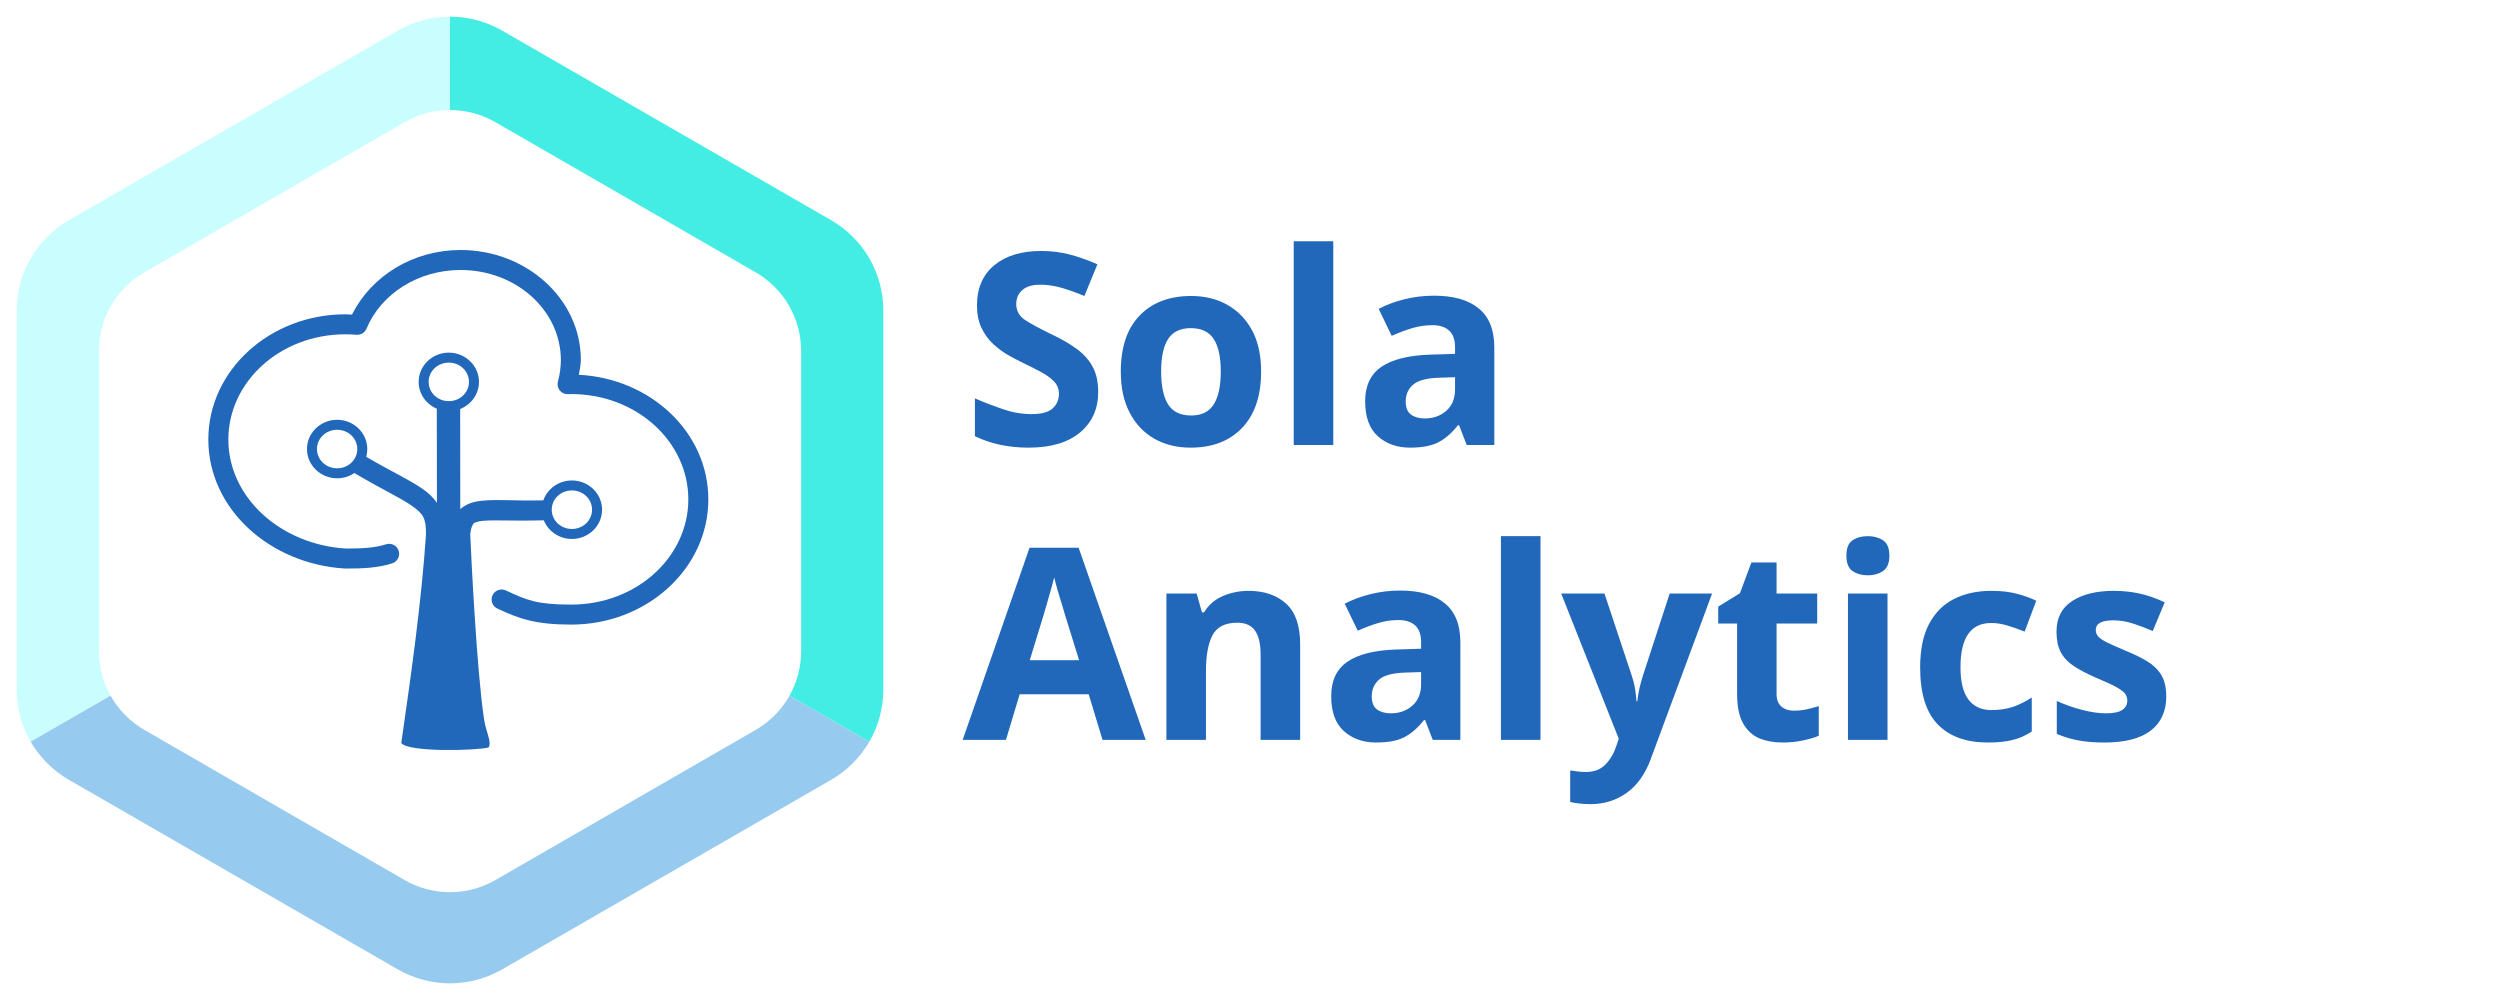
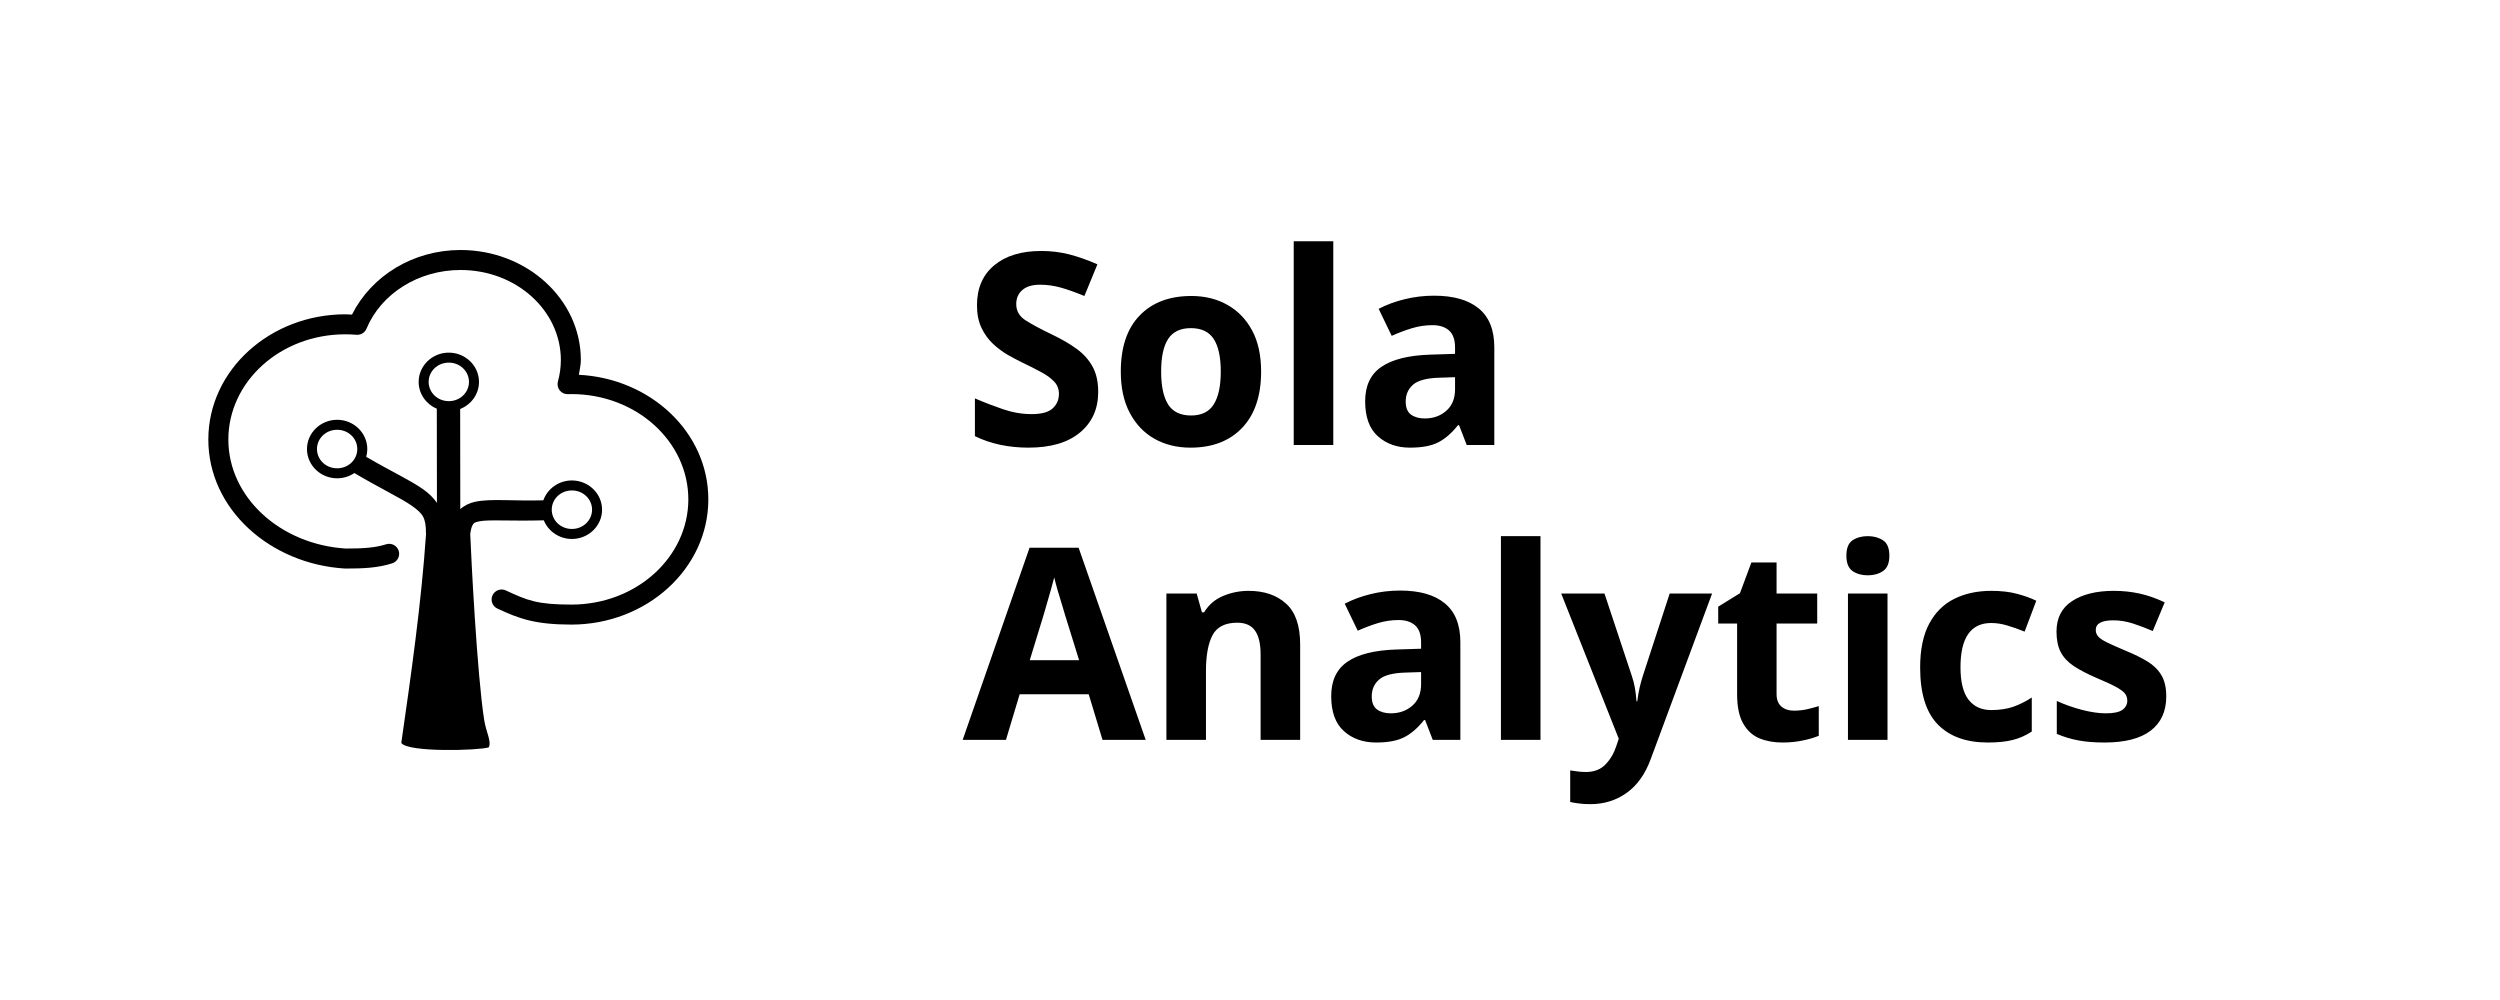
<svg xmlns="http://www.w3.org/2000/svg" xmlns:xlink="http://www.w3.org/1999/xlink" width="1500" height="600" viewBox="0 0 396.875 158.75" version="1.1" id="svg307762">
  <defs id="defs307759">
    <linearGradient id="linearGradient49849">
      <stop style="stop-color:#cafefe;stop-opacity:1" offset="0" id="stop49845" />
      <stop style="stop-color:#97caef;stop-opacity:1" offset="1" id="stop49847" />
    </linearGradient>
    <linearGradient id="linearGradient41561">
      <stop style="stop-color:#97caef;stop-opacity:1;" offset="0" id="stop41557" />
      <stop style="stop-color:#44ede4;stop-opacity:1" offset="1" id="stop41559" />
    </linearGradient>
    <linearGradient id="linearGradient35493">
      <stop style="stop-color:#cafefe;stop-opacity:1" offset="0" id="stop35489" />
      <stop style="stop-color:#44ede4;stop-opacity:1" offset="1" id="stop35491" />
    </linearGradient>
    <linearGradient id="linearGradient35485">
      <stop style="stop-color:#44ede4;stop-opacity:1;" offset="0" id="stop35481" />
      <stop style="stop-color:#44ede4;stop-opacity:0;" offset="1" id="stop35483" />
    </linearGradient>
    <linearGradient xlink:href="#linearGradient35485" id="linearGradient35487" x1="-68.527" y1="49.742" x2="-65.352" y2="49.742" gradientUnits="userSpaceOnUse" />
    <linearGradient xlink:href="#linearGradient35493" id="linearGradient35495" x1="76.017" y1="13.13" x2="100.928" y2="28.007" gradientUnits="userSpaceOnUse" />
    <linearGradient xlink:href="#linearGradient41561" id="linearGradient41563" x1="101.476" y1="130.444" x2="123.389" y2="117.694" gradientUnits="userSpaceOnUse" />
    <linearGradient xlink:href="#linearGradient49849" id="linearGradient47105" x1="11.642" y1="81.962" x2="11.608" y2="105.922" gradientUnits="userSpaceOnUse" />
  </defs>
  <g id="layer2" style="display:none">
    <path style="fill:#f5f5f5;stroke:none;stroke-width:3.175;stroke-linecap:round;stroke-linejoin:round;stroke-miterlimit:10;paint-order:markers fill stroke" id="rect1254" width="423.333" height="158.75" x="0" y="1.8873791e-15" d="m 10,0 h 403.333 a 10,10 45 0 1 10,10 v 138.75 a 10,10 135 0 1 -10,10 L 10,158.75 a 10,10 45 0 1 -10,-10 V 10 A 10,10 135 0 1 10,0 Z" />
  </g>
  <g id="layer8" style="display:none">
    <g id="layer3" style="display:inline">
      <path style="display:inline;fill:#cafefe;fill-opacity:1;stroke:none;stroke-width:0.265px;stroke-linecap:butt;stroke-linejoin:miter;stroke-opacity:1" d="M 79.363,79.441 79.376,0.212 10.586,39.818 l 10e-6,79.213" id="path989" transform="translate(-8.995838)" />
      <path style="display:inline;fill:#97caef;fill-opacity:1;stroke:none;stroke-width:0.265px;stroke-linecap:butt;stroke-linejoin:miter;stroke-opacity:1" d="M 148.166,119.031 79.376,158.638 10.586,119.031 79.363,79.441" id="path991" transform="translate(-8.995838)" />
      <path style="display:inline;fill:#44ede4;fill-opacity:1;stroke:none;stroke-width:0.265px;stroke-linecap:butt;stroke-linejoin:miter;stroke-opacity:1" d="m 79.376,0.212 -0.013,79.229 68.803,39.59 -1e-5,-79.213" id="path993" transform="translate(-8.995838)" />
    </g>
    <g id="layer1" transform="translate(-8.995838)" style="display:inline">
      <path style="display:inline;fill:none;fill-opacity:1;fill-rule:evenodd;stroke:#f5f5f5;stroke-width:6.19;stroke-linecap:square;stroke-linejoin:miter;stroke-miterlimit:10;stroke-dasharray:none;stroke-dashoffset:0;stroke-opacity:1;paint-order:fill markers stroke" id="path995" transform="matrix(-0.5136362,0,0,-0.5122201,260.152,181.8555)" d="m 343.294,349.62 -116.607,-67.323 a 17.321,17.321 60 0 1 -8.66,-15 l -2e-5,-134.646 a 17.321,17.321 120 0 1 8.66,-15 L 343.294,50.327 a 17.321,17.321 180 0 1 17.32,-3e-6 l 116.607,67.323 a 17.321,17.321 60 0 1 8.66,15 l 2e-5,134.646 a 17.321,17.321 120 0 1 -8.66,15 l -116.607,67.323 a 17.321,17.321 180 0 1 -17.321,0 z" />
      <path style="display:inline;fill:#f5f5f5;fill-opacity:1;fill-rule:evenodd;stroke:#f5f5f5;stroke-width:7.632;stroke-linecap:square;stroke-linejoin:miter;stroke-miterlimit:10;stroke-dasharray:none;stroke-dashoffset:0;stroke-opacity:1;paint-order:fill markers stroke" id="path1001" transform="matrix(-0.416182,0,0,-0.415874,225.8005,162.5914)" d="m 343.294,349.62 -116.607,-67.323 a 17.321,17.321 60 0 1 -8.66,-15 l -2e-5,-134.646 a 17.321,17.321 120 0 1 8.66,-15 L 343.294,50.327 a 17.321,17.321 180 0 1 17.32,-3e-6 l 116.607,67.323 a 17.321,17.321 60 0 1 8.66,15 l 2e-5,134.646 a 17.321,17.321 120 0 1 -8.66,15 l -116.607,67.323 a 17.321,17.321 180 0 1 -17.321,0 z" />
    </g>
    <g id="layer6" style="display:inline">
      <g id="g14148" transform="matrix(0.9921859,0,0,0.9644741,-6.870369,1.908388)" style="display:inline;stroke-width:1.022">
        <path style="display:inline;fill:none;stroke:#2167ba;stroke-width:3.787;stroke-linecap:butt;stroke-linejoin:miter;stroke-miterlimit:4;stroke-dasharray:none;stroke-opacity:1" d="m 78.985,94.992 -0.039,-30.532" id="path1007" />
        <path style="display:inline;fill:#2167ba;fill-opacity:1;stroke:none;stroke-width:2.164;stroke-linecap:butt;stroke-linejoin:miter;stroke-miterlimit:4;stroke-dasharray:none;stroke-opacity:1" d="m 75.375,85.646 c 2.371,-0.017 4.873,-0.03 7.041,-0.03 0.102,2.948 1.063,23.143 2.238,30.886 0.318,2.101 1.21,3.539 0.735,4.53 -1.522,0.526 -12.999,0.867 -13.988,-0.73 1.576,-11.228 3.25,-23.379 3.974,-34.658 z" id="path1009" />
        <path style="display:inline;fill:none;stroke:#2167ba;stroke-width:3.246;stroke-linecap:butt;stroke-linejoin:miter;stroke-miterlimit:4;stroke-dasharray:none;stroke-opacity:1" d="m 80.721,87.93 c 0,-7.756 2.725,-5.513 14.362,-5.953" id="path1011" />
        <path style="display:inline;fill:none;stroke:#2167ba;stroke-width:3.246;stroke-linecap:butt;stroke-linejoin:miter;stroke-miterlimit:4;stroke-dasharray:none;stroke-opacity:1" d="m 76.948,85.836 c 0,-5.851 -3.588,-6.049 -12.82,-11.737" id="path1013" />
        <ellipse style="display:inline;fill:none;fill-opacity:1;stroke:#2167ba;stroke-width:1.623;stroke-linecap:round;stroke-linejoin:round;stroke-miterlimit:4;stroke-dasharray:none;stroke-opacity:1;paint-order:markers fill stroke" id="ellipse1015" cx="61.142" cy="71.918" rx="4.024" ry="3.995" />
        <ellipse style="display:inline;fill:none;fill-opacity:1;stroke:#2167ba;stroke-width:1.623;stroke-linecap:round;stroke-linejoin:round;stroke-miterlimit:4;stroke-dasharray:none;stroke-opacity:1;paint-order:markers fill stroke" id="ellipse1017" cy="60.861" cx="79.002" rx="4.024" ry="3.995" />
        <ellipse style="display:inline;fill:none;fill-opacity:1;stroke:#2167ba;stroke-width:1.623;stroke-linecap:round;stroke-linejoin:round;stroke-miterlimit:4;stroke-dasharray:none;stroke-opacity:1;paint-order:markers fill stroke" id="ellipse1019" cy="81.905" cx="98.685" rx="4.024" ry="3.995" />
        <path id="path1021" style="display:inline;fill:none;fill-opacity:0;stroke:#2167ba;stroke-width:3.246;stroke-linecap:round;stroke-linejoin:round;stroke-miterlimit:4;stroke-dasharray:none;stroke-opacity:1;paint-order:markers fill stroke" d="m 87.443,96.687 c 3.492,1.68 5.543,2.478 11.146,2.486 11.218,8e-5 20.312,-8.495 20.312,-18.975 -9e-5,-10.48 -9.094,-18.975 -20.312,-18.975 -0.2,0.004 -0.4,0.009 -0.6,0.017 0.348,-1.298 0.525,-2.63 0.529,-3.968 -9e-5,-9.101 -7.901,-16.478 -17.647,-16.478 v 0 c -7.345,0.003 -13.919,4.253 -16.508,10.671 -0.633,-0.056 -1.268,-0.083 -1.904,-0.083 -11.218,-8.7e-5 -20.312,8.495 -20.312,18.975 9e-5,10.48 9.094,18.887 20.312,19.592 2.84,0.004 4.958,-0.111 7.003,-0.78" />
      </g>
    </g>
    <g id="layer4" style="display:inline">
      <path style="display:inline;fill:none;stroke:#000000;stroke-width:0.265px;stroke-linecap:butt;stroke-linejoin:miter;stroke-opacity:1" d="M 148.166,39.818 10.586,119.031 v 0" id="path12568" transform="translate(-8.995838)" />
      <path style="display:inline;fill:none;stroke:#000000;stroke-width:0.265px;stroke-linecap:butt;stroke-linejoin:miter;stroke-opacity:1" d="M 79.376,0.212 79.376,158.638" id="path13863" transform="translate(-8.995838)" />
      <path style="display:inline;fill:none;stroke:#000000;stroke-width:0.265px;stroke-linecap:butt;stroke-linejoin:miter;stroke-opacity:1" d="M 10.586,39.818 148.166,119.031" id="path14058" transform="translate(-8.995838)" />
    </g>
  </g>
  <g id="layer9" style="display:none">
    <g id="g53818" transform="translate(-8.995838)" style="display:inline">
      <path style="display:inline;fill:#f5f5f5;fill-opacity:1;fill-rule:evenodd;stroke:#f5f5f5;stroke-width:7.632;stroke-linecap:square;stroke-linejoin:miter;stroke-miterlimit:10;stroke-dasharray:none;stroke-dashoffset:0;stroke-opacity:1;paint-order:fill markers stroke" id="path53816" transform="matrix(-0.416182,0,0,-0.415874,226.9119,162.7166)" d="m 334.633,344.62 -99.287,-57.323 a 34.641,34.641 60 0 1 -17.321,-30 l -1e-5,-114.646 a 34.641,34.641 120 0 1 17.32,-30 l 99.287,-57.323 a 34.641,34.641 180 0 1 34.641,-5e-6 l 99.287,57.323 a 34.641,34.641 60 0 1 17.321,30 l 2e-5,114.646 a 34.641,34.641 120 0 1 -17.321,30 l -99.287,57.323 a 34.641,34.641 180 0 1 -34.641,0 z" />
    </g>
    <g id="g17947" transform="translate(-8.995838)" style="display:inline">
      <path style="display:inline;fill:#f5f5f5;fill-opacity:1;fill-rule:evenodd;stroke:#f5f5f5;stroke-width:8.507;stroke-linecap:square;stroke-linejoin:miter;stroke-miterlimit:10;stroke-dasharray:none;stroke-dashoffset:0;stroke-opacity:1;paint-order:fill markers stroke" id="path17945" transform="matrix(-0.373378,0,0,-0.3731017,211.935,154.1633)" d="m 334.633,344.62 -99.287,-57.323 a 34.641,34.641 60 0 1 -17.321,-30 l -1e-5,-114.646 a 34.641,34.641 120 0 1 17.32,-30 l 99.287,-57.323 a 34.641,34.641 180 0 1 34.641,-5e-6 l 99.287,57.323 a 34.641,34.641 60 0 1 17.321,30 l 2e-5,114.646 a 34.641,34.641 120 0 1 -17.321,30 l -99.287,57.323 a 34.641,34.641 180 0 1 -34.641,0 z" />
    </g>
    <g id="g31470" style="display:inline">
      <path id="path31462" style="display:inline;fill:url(#linearGradient47105);fill-opacity:1;stroke:none;stroke-width:0.265px;stroke-linecap:butt;stroke-linejoin:miter;stroke-opacity:1" d="m 71.437,2.646 c -2.863,9.11e-5 -5.726,0.74 -8.293,2.219 L 10.939,34.95 C 5.805,37.909 2.646,43.372 2.646,49.29 v 60.171 c 0,2.959 0.79,5.804 2.221,8.279 l 17.099,-9.852 a 13.24,13.243 0 0 1 -1.759,-6.584 V 57.475 a 13.24,13.243 0 0 1 6.62,-11.469 l 37.949,-21.914 a 13.24,13.243 0 0 1 6.657,-1.77 z" />
      <path id="path31464" style="display:inline;fill:url(#linearGradient41563);fill-opacity:1;stroke:none;stroke-width:0.265px;stroke-linecap:butt;stroke-linejoin:miter;stroke-opacity:1" d="m 120.849,107.858 a 13.24,13.243 0 0 1 -4.882,4.914 l -37.949,21.914 a 13.24,13.243 0 0 1 -13.24,0 l -37.949,-21.914 a 13.24,13.243 0 0 1 -4.862,-4.885 l -17.099,9.852 c 1.432,2.475 3.505,4.581 6.072,6.06 l 26.102,15.043 26.102,15.043 c 2.567,1.479 5.431,2.219 8.294,2.219 2.863,0 5.725,-0.74 8.293,-2.219 l 26.102,-15.043 26.102,-15.043 c 2.567,-1.479 4.64,-3.584 6.072,-6.059 z" />
      <path id="path31466" style="display:inline;fill:url(#linearGradient35495);fill-opacity:1;stroke:none;stroke-width:0.265px;stroke-linecap:butt;stroke-linejoin:miter;stroke-opacity:1" d="m 71.437,2.646 -0.003,19.676 a 13.24,13.243 0 0 1 6.583,1.77 l 37.949,21.914 a 13.24,13.243 0 0 1 6.62,11.469 v 43.829 a 13.24,13.243 0 0 1 -1.74,6.553 l 17.161,9.884 c 1.432,-2.475 2.222,-5.321 2.222,-8.28 V 49.29 c -1e-5,-5.918 -3.159,-11.381 -8.294,-14.339 L 105.833,19.908 79.731,4.865 C 77.163,3.385 74.3,2.646 71.437,2.646 Z" />
    </g>
  </g>
-   <g id="g1424" style="display:inline">
+   <g id="g1424" style="display:none">
    <g id="g74272">
      <path id="path1418" style="display:inline;fill:#cafefe;fill-opacity:1;stroke:none;stroke-width:1px;stroke-linecap:butt;stroke-linejoin:miter;stroke-opacity:1" d="m 269.998,10 c -10.82,3.44e-4 -21.64,2.795 -31.342,8.387 L 41.346,132.096 C 21.941,143.279 10,163.925 10,186.291 V 413.711 C 10,424.894 12.984,435.645 18.395,445 L 66.336,417.379 A 54.489,54.449 0 0 1 59.342,390.773 V 210.57 A 54.489,54.449 0 0 1 86.586,163.416 L 242.762,73.314 a 54.489,54.449 0 0 1 27.227,-7.293 z" transform="scale(0.2645833)" />
      <path id="path1420" style="display:inline;fill:#97caef;fill-opacity:1;stroke:none;stroke-width:1px;stroke-linecap:butt;stroke-linejoin:miter;stroke-opacity:1" d="M 66.336,417.379 18.395,445 c 5.411,9.355 13.249,17.313 22.951,22.904 l 98.656,56.855 98.654,56.854 c 9.702,5.592 20.524,8.387 31.346,8.387 10.821,0 21.639,-2.795 31.342,-8.387 l 98.654,-56.854 98.656,-56.855 c 9.701,-5.591 17.538,-13.547 22.949,-22.9 l -47.902,-27.59 a 54.489,54.449 0 0 1 -20.275,20.514 L 297.25,528.027 a 54.489,54.449 0 0 1 -54.488,0 L 86.586,437.928 a 54.489,54.449 0 0 1 -20.25,-20.549 z" transform="scale(0.2645833)" />
      <path id="path1422" style="display:inline;fill:#44ede4;fill-opacity:1;stroke:none;stroke-width:1px;stroke-linecap:butt;stroke-linejoin:miter;stroke-opacity:1" d="m 269.998,10 -0.01,56.021 A 54.489,54.449 0 0 1 297.25,73.314 l 156.176,90.102 a 54.489,54.449 0 0 1 27.244,47.154 v 180.203 a 54.489,54.449 0 0 1 -6.973,26.641 l 47.906,27.59 C 527.016,435.648 530,424.896 530,413.711 V 186.291 c -4e-5,-22.366 -11.941,-43.012 -31.346,-54.195 L 399.998,75.24 301.344,18.387 C 291.641,12.795 280.82,10 269.998,10 Z" transform="scale(0.2645833)" />
    </g>
  </g>
  <g id="layer10" style="display:none">
    <g id="layer11" style="display:none">
      <g id="g74280" style="display:inline">
        <path id="path74274" style="display:inline;fill:#cafefe;fill-opacity:1;stroke:none;stroke-width:1px;stroke-linecap:butt;stroke-linejoin:miter;stroke-opacity:1" d="m 269.998,10 c -10.82,3.44e-4 -21.64,2.795 -31.342,8.387 L 41.346,132.096 C 21.941,143.279 10,163.925 10,186.291 V 413.711 C 10,424.894 12.984,435.645 18.395,445 L 66.336,417.379 A 54.489,54.449 0 0 1 59.342,390.773 V 210.57 A 54.489,54.449 0 0 1 86.586,163.416 L 242.762,73.314 a 54.489,54.449 0 0 1 27.227,-7.293 z" transform="scale(0.2645833)" />
        <path id="path74276" style="display:inline;fill:#97caef;fill-opacity:1;stroke:none;stroke-width:1px;stroke-linecap:butt;stroke-linejoin:miter;stroke-opacity:1" d="M 66.336,417.379 18.395,445 c 5.411,9.355 13.249,17.313 22.951,22.904 l 98.656,56.855 98.654,56.854 c 9.702,5.592 20.524,8.387 31.346,8.387 10.821,0 21.639,-2.795 31.342,-8.387 l 98.654,-56.854 98.656,-56.855 c 9.701,-5.591 17.538,-13.547 22.949,-22.9 l -47.902,-27.59 a 54.489,54.449 0 0 1 -20.275,20.514 L 297.25,528.027 a 54.489,54.449 0 0 1 -54.488,0 L 86.586,437.928 a 54.489,54.449 0 0 1 -20.25,-20.549 z" transform="scale(0.2645833)" />
        <path id="path74278" style="display:inline;fill:#44ede4;fill-opacity:1;stroke:none;stroke-width:1px;stroke-linecap:butt;stroke-linejoin:miter;stroke-opacity:1" d="m 269.998,10 -0.01,56.021 A 54.489,54.449 0 0 1 297.25,73.314 l 156.176,90.102 a 54.489,54.449 0 0 1 27.244,47.154 v 180.203 a 54.489,54.449 0 0 1 -6.973,26.641 l 47.906,27.59 C 527.016,435.648 530,424.896 530,413.711 V 186.291 c -4e-5,-22.366 -11.941,-43.012 -31.346,-54.195 L 399.998,75.24 301.344,18.387 C 291.641,12.795 280.82,10 269.998,10 Z" transform="scale(0.2645833)" />
      </g>
    </g>
    <g id="layer12" style="display:none">
      <path id="path74294" style="display:inline;fill:#97caef;fill-opacity:1;stroke:none;stroke-width:0.265px;stroke-linecap:butt;stroke-linejoin:miter;stroke-opacity:1" d="m 71.437,2.646 c -2.863,9.1e-5 -5.726,0.74 -8.293,2.219 L 10.939,34.95 C 5.805,37.909 2.646,43.372 2.646,49.289 v 60.172 c 0,2.959 0.789,5.803 2.221,8.279 L 17.551,110.431 A 14.417,14.406 0 0 1 15.701,103.392 V 55.713 A 14.417,14.406 0 0 1 22.909,43.237 L 64.231,19.398 a 14.417,14.406 0 0 1 7.204,-1.93 z" />
      <path id="path74296" style="display:inline;fill:#44ede4;fill-opacity:1;stroke:none;stroke-width:0.265px;stroke-linecap:butt;stroke-linejoin:miter;stroke-opacity:1" d="m 17.551,110.431 -12.684,7.308 c 1.432,2.475 3.505,4.581 6.072,6.06 l 26.103,15.043 26.102,15.042 c 2.567,1.479 5.43,2.219 8.294,2.219 2.863,0 5.725,-0.74 8.293,-2.219 l 26.102,-15.042 26.103,-15.043 c 2.567,-1.479 4.64,-3.584 6.072,-6.059 l -12.674,-7.3 a 14.417,14.406 0 0 1 -5.365,5.428 l -41.322,23.839 a 14.417,14.406 0 0 1 -14.417,0 L 22.909,115.868 a 14.417,14.406 0 0 1 -5.358,-5.437 z" />
      <path id="path74298" style="display:inline;fill:#cafefe;fill-opacity:1;stroke:none;stroke-width:0.265px;stroke-linecap:butt;stroke-linejoin:miter;stroke-opacity:1" d="m 71.437,2.646 -0.003,14.822 a 14.417,14.406 0 0 1 7.213,1.93 L 119.969,43.237 a 14.417,14.406 0 0 1 7.208,12.476 v 47.679 a 14.417,14.406 0 0 1 -1.845,7.049 l 12.675,7.3 c 1.432,-2.475 2.222,-5.32 2.222,-8.28 V 49.289 c -1e-5,-5.918 -3.159,-11.38 -8.294,-14.339 L 105.833,19.907 79.731,4.865 C 77.163,3.385 74.3,2.646 71.437,2.646 Z" />
    </g>
    <g id="layer13" style="display:none">
      <path id="path74302" style="display:inline;fill:#44ede4;fill-opacity:1;stroke:none;stroke-width:0.265px;stroke-linecap:butt;stroke-linejoin:miter;stroke-opacity:1" d="m 71.437,2.646 c -2.863,9.1e-5 -5.726,0.74 -8.293,2.219 L 10.939,34.95 C 5.805,37.909 2.646,43.372 2.646,49.289 v 60.172 c 0,2.959 0.789,5.803 2.221,8.279 L 17.551,110.431 A 14.417,14.406 0 0 1 15.701,103.392 V 55.713 A 14.417,14.406 0 0 1 22.909,43.237 L 64.231,19.398 a 14.417,14.406 0 0 1 7.204,-1.93 z" />
      <path id="path74304" style="display:inline;fill:#cafefe;fill-opacity:1;stroke:none;stroke-width:0.265px;stroke-linecap:butt;stroke-linejoin:miter;stroke-opacity:1" d="m 17.551,110.431 -12.684,7.308 c 1.432,2.475 3.505,4.581 6.072,6.06 l 26.103,15.043 26.102,15.042 c 2.567,1.479 5.43,2.219 8.294,2.219 2.863,0 5.725,-0.74 8.293,-2.219 l 26.102,-15.042 26.103,-15.043 c 2.567,-1.479 4.64,-3.584 6.072,-6.059 l -12.674,-7.3 a 14.417,14.406 0 0 1 -5.365,5.428 l -41.322,23.839 a 14.417,14.406 0 0 1 -14.417,0 L 22.909,115.868 a 14.417,14.406 0 0 1 -5.358,-5.437 z" />
      <path id="path74306" style="display:inline;fill:#97caef;fill-opacity:1;stroke:none;stroke-width:0.265px;stroke-linecap:butt;stroke-linejoin:miter;stroke-opacity:1" d="m 71.437,2.646 -0.003,14.822 a 14.417,14.406 0 0 1 7.213,1.93 L 119.969,43.237 a 14.417,14.406 0 0 1 7.208,12.476 v 47.679 a 14.417,14.406 0 0 1 -1.845,7.049 l 12.675,7.3 c 1.432,-2.475 2.222,-5.32 2.222,-8.28 V 49.289 c -1e-5,-5.918 -3.159,-11.38 -8.294,-14.339 L 105.833,19.907 79.731,4.865 C 77.163,3.385 74.3,2.646 71.437,2.646 Z" />
    </g>
  </g>
  <g id="g54721" style="display:inline">
-     <path id="path66507" style="color:#000000;fill:#2167ba;stroke-width:1;-inkscape-stroke:none;fill-opacity:1" d="m 73.103,39.688 c -7.456,0.003 -14.107,4.044 -17.225,10.253 -0.35,-0.015 -0.701,-0.045 -1.051,-0.045 -11.916,-9e-5 -21.755,8.834 -21.755,19.883 9.8e-5,11.049 9.805,19.752 21.657,20.475 a 1.589,1.587 0 0 0 0.096,0.004 c 2.862,0.004 5.153,-0.103 7.434,-0.828 A 1.588,1.587 0 0 0 63.293,87.439 1.588,1.587 0 0 0 61.298,86.405 C 59.533,86.966 57.627,87.083 54.884,87.081 44.482,86.429 36.251,78.928 36.251,69.779 36.251,60.619 44.47,53.071 54.828,53.071 c 0.587,0 1.171,0.024 1.753,0.074 a 1.589,1.587 0 0 0 1.604,-0.974 c 2.3,-5.539 8.225,-9.308 14.921,-9.31 8.896,1.16e-4 15.931,6.473 15.931,14.303 -0.003,1.147 -0.161,2.289 -0.469,3.404 a 1.589,1.587 0 0 0 1.598,2.007 c 0.166,-0.007 0.344,-0.012 0.529,-0.015 0.003,0 0.006,0 0.008,0 10.353,0.004 18.569,7.552 18.569,16.71 -9e-5,9.16 -8.219,16.708 -18.575,16.709 -5.416,-0.007 -6.969,-0.648 -10.394,-2.248 a 1.588,1.587 0 0 0 -2.113,0.766 1.588,1.587 0 0 0 0.766,2.111 c 3.508,1.639 6.028,2.538 11.737,2.546 a 1.589,1.587 0 0 0 0.002,0 c 11.916,8.5e-5 21.752,-8.834 21.752,-19.883 -9e-5,-10.67 -9.195,-19.195 -20.555,-19.774 0.117,-0.776 0.317,-1.542 0.319,-2.327 a 1.589,1.587 0 0 0 0,-5.29e-4 1.589,1.587 0 0 0 0,-5.29e-4 1.589,1.587 0 0 0 0,-5.29e-4 1.589,1.587 0 0 0 0,-5.29e-4 1.589,1.587 0 0 0 0,-5.29e-4 1.589,1.587 0 0 0 0,-5.29e-4 1.589,1.587 0 0 0 0,-5.29e-4 1.589,1.587 0 0 0 0,-5.29e-4 C 92.212,47.443 83.56,39.688 73.106,39.688 a 1.589,1.587 0 0 0 -0.002,0 z m -1.855,16.291 c -2.62,0 -4.787,2.074 -4.787,4.645 0,1.909 1.194,3.543 2.882,4.259 l 0.02,14.937 c -0.57,-0.813 -1.297,-1.518 -2.161,-2.128 -2.128,-1.503 -5.001,-2.794 -9.066,-5.172 0.112,-0.393 0.172,-0.807 0.172,-1.234 0,-2.572 -2.167,-4.645 -4.787,-4.645 -2.62,0 -4.79,2.074 -4.79,4.645 0,2.572 2.17,4.645 4.79,4.645 1.011,0 1.954,-0.309 2.732,-0.835 4.34,2.561 7.39,3.97 9.115,5.188 1.801,1.272 2.255,1.935 2.255,4.422 h 0.013 c -0.726,10.823 -2.377,22.467 -3.932,33.232 0.981,1.54 12.375,1.211 13.887,0.704 0.472,-0.955 -0.413,-2.342 -0.73,-4.368 -1.144,-7.32 -2.078,-26.082 -2.21,-29.499 0.082,-0.643 0.201,-1.08 0.325,-1.324 0.223,-0.44 0.323,-0.522 1.106,-0.687 1.48,-0.312 4.909,-0.014 10.247,-0.163 0.7,1.735 2.447,2.961 4.461,2.961 2.62,0 4.79,-2.074 4.79,-4.645 0,-2.572 -2.17,-4.645 -4.79,-4.645 -2.089,0 -3.891,1.318 -4.535,3.156 -2.42,0.06 -4.404,-0.003 -6.088,-0.032 -1.889,-0.032 -3.403,-0.02 -4.741,0.262 -0.854,0.18 -1.692,0.574 -2.355,1.166 l -0.02,-15.895 c 1.743,-0.691 2.989,-2.353 2.989,-4.302 0,-2.572 -2.17,-4.645 -4.79,-4.645 z m 0,1.588 c 1.792,0 3.201,1.375 3.201,3.058 0,1.683 -1.409,3.057 -3.201,3.057 -1.792,0 -3.201,-1.374 -3.201,-3.057 0,-1.683 1.409,-3.058 3.201,-3.058 z M 53.52,68.227 c 1.792,0 3.199,1.375 3.199,3.058 0,1.683 -1.407,3.057 -3.199,3.057 -1.792,0 -3.201,-1.374 -3.201,-3.057 0,-1.683 1.409,-3.058 3.201,-3.058 z m 37.269,9.63 c 1.792,0 3.201,1.374 3.201,3.057 0,1.683 -1.409,3.058 -3.201,3.058 -1.792,0 -3.199,-1.375 -3.199,-3.058 0,-1.683 1.407,-3.057 3.199,-3.057 z" />
+     <path id="path66507" style="color:#000000;fill:#000000;stroke-width:1;-inkscape-stroke:none;fill-opacity:1" d="m 73.103,39.688 c -7.456,0.003 -14.107,4.044 -17.225,10.253 -0.35,-0.015 -0.701,-0.045 -1.051,-0.045 -11.916,-9e-5 -21.755,8.834 -21.755,19.883 9.8e-5,11.049 9.805,19.752 21.657,20.475 a 1.589,1.587 0 0 0 0.096,0.004 c 2.862,0.004 5.153,-0.103 7.434,-0.828 A 1.588,1.587 0 0 0 63.293,87.439 1.588,1.587 0 0 0 61.298,86.405 C 59.533,86.966 57.627,87.083 54.884,87.081 44.482,86.429 36.251,78.928 36.251,69.779 36.251,60.619 44.47,53.071 54.828,53.071 c 0.587,0 1.171,0.024 1.753,0.074 a 1.589,1.587 0 0 0 1.604,-0.974 c 2.3,-5.539 8.225,-9.308 14.921,-9.31 8.896,1.16e-4 15.931,6.473 15.931,14.303 -0.003,1.147 -0.161,2.289 -0.469,3.404 a 1.589,1.587 0 0 0 1.598,2.007 c 0.166,-0.007 0.344,-0.012 0.529,-0.015 0.003,0 0.006,0 0.008,0 10.353,0.004 18.569,7.552 18.569,16.71 -9e-5,9.16 -8.219,16.708 -18.575,16.709 -5.416,-0.007 -6.969,-0.648 -10.394,-2.248 a 1.588,1.587 0 0 0 -2.113,0.766 1.588,1.587 0 0 0 0.766,2.111 c 3.508,1.639 6.028,2.538 11.737,2.546 a 1.589,1.587 0 0 0 0.002,0 c 11.916,8.5e-5 21.752,-8.834 21.752,-19.883 -9e-5,-10.67 -9.195,-19.195 -20.555,-19.774 0.117,-0.776 0.317,-1.542 0.319,-2.327 a 1.589,1.587 0 0 0 0,-5.29e-4 1.589,1.587 0 0 0 0,-5.29e-4 1.589,1.587 0 0 0 0,-5.29e-4 1.589,1.587 0 0 0 0,-5.29e-4 1.589,1.587 0 0 0 0,-5.29e-4 1.589,1.587 0 0 0 0,-5.29e-4 1.589,1.587 0 0 0 0,-5.29e-4 1.589,1.587 0 0 0 0,-5.29e-4 C 92.212,47.443 83.56,39.688 73.106,39.688 a 1.589,1.587 0 0 0 -0.002,0 z m -1.855,16.291 c -2.62,0 -4.787,2.074 -4.787,4.645 0,1.909 1.194,3.543 2.882,4.259 l 0.02,14.937 c -0.57,-0.813 -1.297,-1.518 -2.161,-2.128 -2.128,-1.503 -5.001,-2.794 -9.066,-5.172 0.112,-0.393 0.172,-0.807 0.172,-1.234 0,-2.572 -2.167,-4.645 -4.787,-4.645 -2.62,0 -4.79,2.074 -4.79,4.645 0,2.572 2.17,4.645 4.79,4.645 1.011,0 1.954,-0.309 2.732,-0.835 4.34,2.561 7.39,3.97 9.115,5.188 1.801,1.272 2.255,1.935 2.255,4.422 h 0.013 c -0.726,10.823 -2.377,22.467 -3.932,33.232 0.981,1.54 12.375,1.211 13.887,0.704 0.472,-0.955 -0.413,-2.342 -0.73,-4.368 -1.144,-7.32 -2.078,-26.082 -2.21,-29.499 0.082,-0.643 0.201,-1.08 0.325,-1.324 0.223,-0.44 0.323,-0.522 1.106,-0.687 1.48,-0.312 4.909,-0.014 10.247,-0.163 0.7,1.735 2.447,2.961 4.461,2.961 2.62,0 4.79,-2.074 4.79,-4.645 0,-2.572 -2.17,-4.645 -4.79,-4.645 -2.089,0 -3.891,1.318 -4.535,3.156 -2.42,0.06 -4.404,-0.003 -6.088,-0.032 -1.889,-0.032 -3.403,-0.02 -4.741,0.262 -0.854,0.18 -1.692,0.574 -2.355,1.166 l -0.02,-15.895 c 1.743,-0.691 2.989,-2.353 2.989,-4.302 0,-2.572 -2.17,-4.645 -4.79,-4.645 z m 0,1.588 c 1.792,0 3.201,1.375 3.201,3.058 0,1.683 -1.409,3.057 -3.201,3.057 -1.792,0 -3.201,-1.374 -3.201,-3.057 0,-1.683 1.409,-3.058 3.201,-3.058 z M 53.52,68.227 c 1.792,0 3.199,1.375 3.199,3.058 0,1.683 -1.407,3.057 -3.199,3.057 -1.792,0 -3.201,-1.374 -3.201,-3.057 0,-1.683 1.409,-3.058 3.201,-3.058 z m 37.269,9.63 c 1.792,0 3.201,1.374 3.201,3.057 0,1.683 -1.409,3.058 -3.201,3.058 -1.792,0 -3.199,-1.375 -3.199,-3.058 0,-1.683 1.407,-3.057 3.199,-3.057 z" />
  </g>
  <g id="layer5" style="display:inline">
-     <text xml:space="preserve" style="font-style:normal;font-variant:normal;font-weight:bold;font-stretch:normal;font-size:42.333px;line-height:1.1;font-family:'Space Mono';-inkscape-font-specification:'Space Mono Bold';text-align:start;text-anchor:start;display:inline;fill:#2167ba;fill-opacity:1;stroke-width:0.265" x="153.615" y="70.279" id="text15987" transform="scale(0.9948706,1.005156)">
-       <tspan id="tspan15985" style="font-style:normal;font-variant:normal;font-weight:bold;font-stretch:normal;font-size:42.333px;font-family:'Space Mono';-inkscape-font-specification:'Space Mono Bold';text-align:start;text-anchor:start;fill:#2167ba;fill-opacity:1;stroke-width:0.265" x="153.615" y="70.279">Sola</tspan>
-       <tspan style="font-style:normal;font-variant:normal;font-weight:bold;font-stretch:normal;font-size:42.333px;font-family:'Space Mono';-inkscape-font-specification:'Space Mono Bold';text-align:start;text-anchor:start;fill:#2167ba;fill-opacity:1;stroke-width:0.265" x="153.615" y="116.846" id="tspan15989">Analytics</tspan>
+     <text xml:space="preserve" style="font-style:normal;font-variant:normal;font-weight:bold;font-stretch:normal;font-size:42.333px;line-height:1.1;font-family:'Space Mono';-inkscape-font-specification:'Space Mono Bold';text-align:start;text-anchor:start;display:inline;fill:#000000;fill-opacity:1;stroke-width:0.265" x="153.615" y="70.279" id="text15987" transform="scale(0.9948706,1.005156)">
+       <tspan id="tspan15985" style="font-style:normal;font-variant:normal;font-weight:bold;font-stretch:normal;font-size:42.333px;font-family:'Space Mono';-inkscape-font-specification:'Space Mono Bold';text-align:start;text-anchor:start;fill:#000000;fill-opacity:1;stroke-width:0.265" x="153.615" y="70.279">Sola</tspan>
+       <tspan style="font-style:normal;font-variant:normal;font-weight:bold;font-stretch:normal;font-size:42.333px;font-family:'Space Mono';-inkscape-font-specification:'Space Mono Bold';text-align:start;text-anchor:start;fill:#000000;fill-opacity:1;stroke-width:0.265" x="153.615" y="116.846" id="tspan15989">Analytics</tspan>
    </text>
  </g>
  <g id="g35420" style="display:none">
    <path style="display:inline;fill:none;stroke:#000000;stroke-width:0.265px;stroke-linecap:butt;stroke-linejoin:miter;stroke-opacity:1" d="M 140.264,39.898 2.684,119.111 v 0" id="path35414" />
    <path style="display:inline;fill:url(#linearGradient35487);fill-opacity:1;stroke:#000000;stroke-width:0.265px;stroke-linecap:butt;stroke-linejoin:miter;stroke-opacity:1" d="M 71.474,0.291 71.474,158.717" id="path35416" />
    <path style="display:inline;fill:none;stroke:#000000;stroke-width:0.265px;stroke-linecap:butt;stroke-linejoin:miter;stroke-opacity:1" d="M 2.684,39.898 140.264,119.111" id="path35418" />
    <path style="display:inline;fill:none;stroke:#000000;stroke-width:0.265px;stroke-linecap:butt;stroke-linejoin:miter;stroke-opacity:1" d="m 77.59,118.64 h 317.5" id="path69820" />
    <path style="display:inline;fill:none;stroke:#000000;stroke-width:0.265px;stroke-linecap:butt;stroke-linejoin:miter;stroke-opacity:1" d="M 73.103,39.688 H 395.366" id="path69820-3" />
  </g>
  <g id="layer7" style="display:none">
    <rect style="display:inline;fill:#cafefe;fill-opacity:1;stroke:none;stroke-width:3.175;stroke-linecap:round;stroke-linejoin:round;stroke-miterlimit:10;paint-order:markers fill stroke" id="rect8423" width="31.164" height="13.967" x="0.61" y="-20.08" />
    <rect style="display:inline;fill:#97caef;fill-opacity:1;stroke:none;stroke-width:3.175;stroke-linecap:round;stroke-linejoin:round;stroke-miterlimit:10;paint-order:markers fill stroke" id="rect8423-1" width="27.46" height="13.967" x="31.774" y="-20.08" />
    <rect style="display:inline;fill:#44ede4;fill-opacity:1;stroke:none;stroke-width:3.175;stroke-linecap:round;stroke-linejoin:round;stroke-miterlimit:10;paint-order:markers fill stroke" id="rect8423-1-0" width="27.989" height="13.967" x="59.235" y="-20.08" />
    <rect style="display:inline;fill:#2167ba;fill-opacity:1;stroke:none;stroke-width:3.175;stroke-linecap:round;stroke-linejoin:round;stroke-miterlimit:10;paint-order:markers fill stroke" id="rect8423-1-0-1" width="29.048" height="13.967" x="87.224" y="-20.08" />
    <rect style="display:inline;fill:#fc4445;fill-opacity:1;stroke:none;stroke-width:3.175;stroke-linecap:round;stroke-linejoin:round;stroke-miterlimit:10;paint-order:markers fill stroke" id="rect8423-1-0-1-8" width="29.048" height="13.967" x="116.271" y="-20.08" />
  </g>
</svg>
